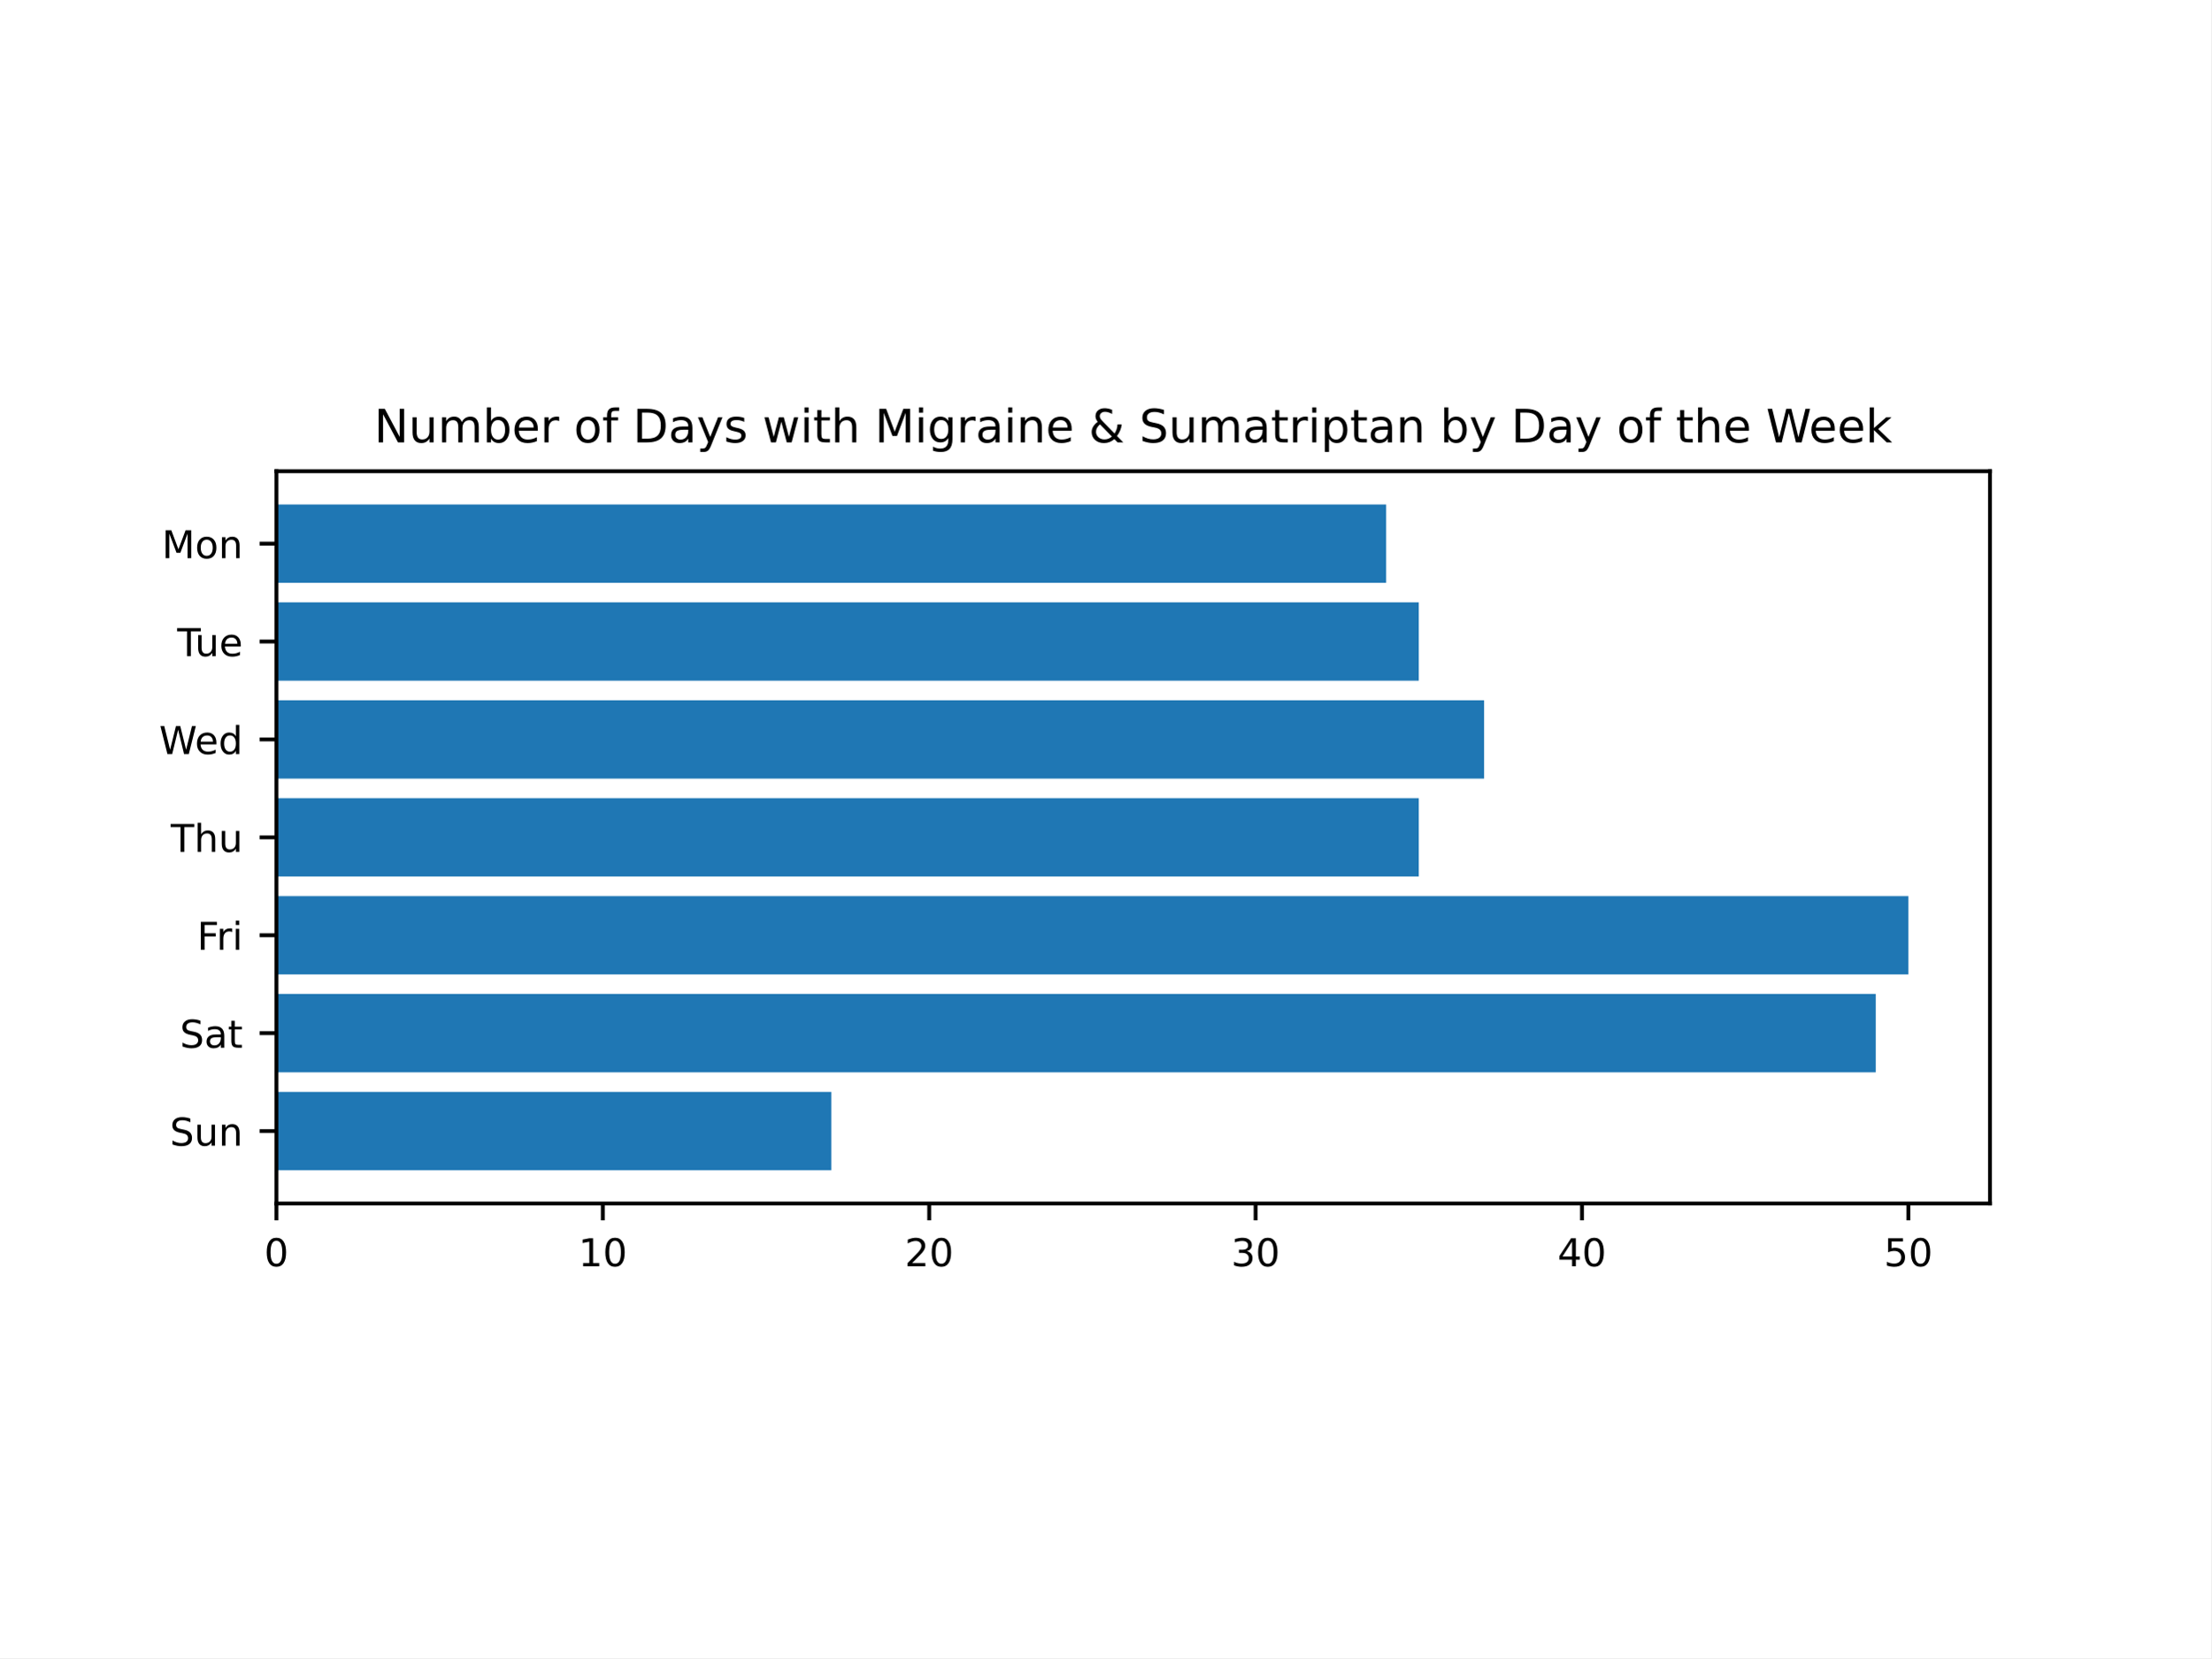
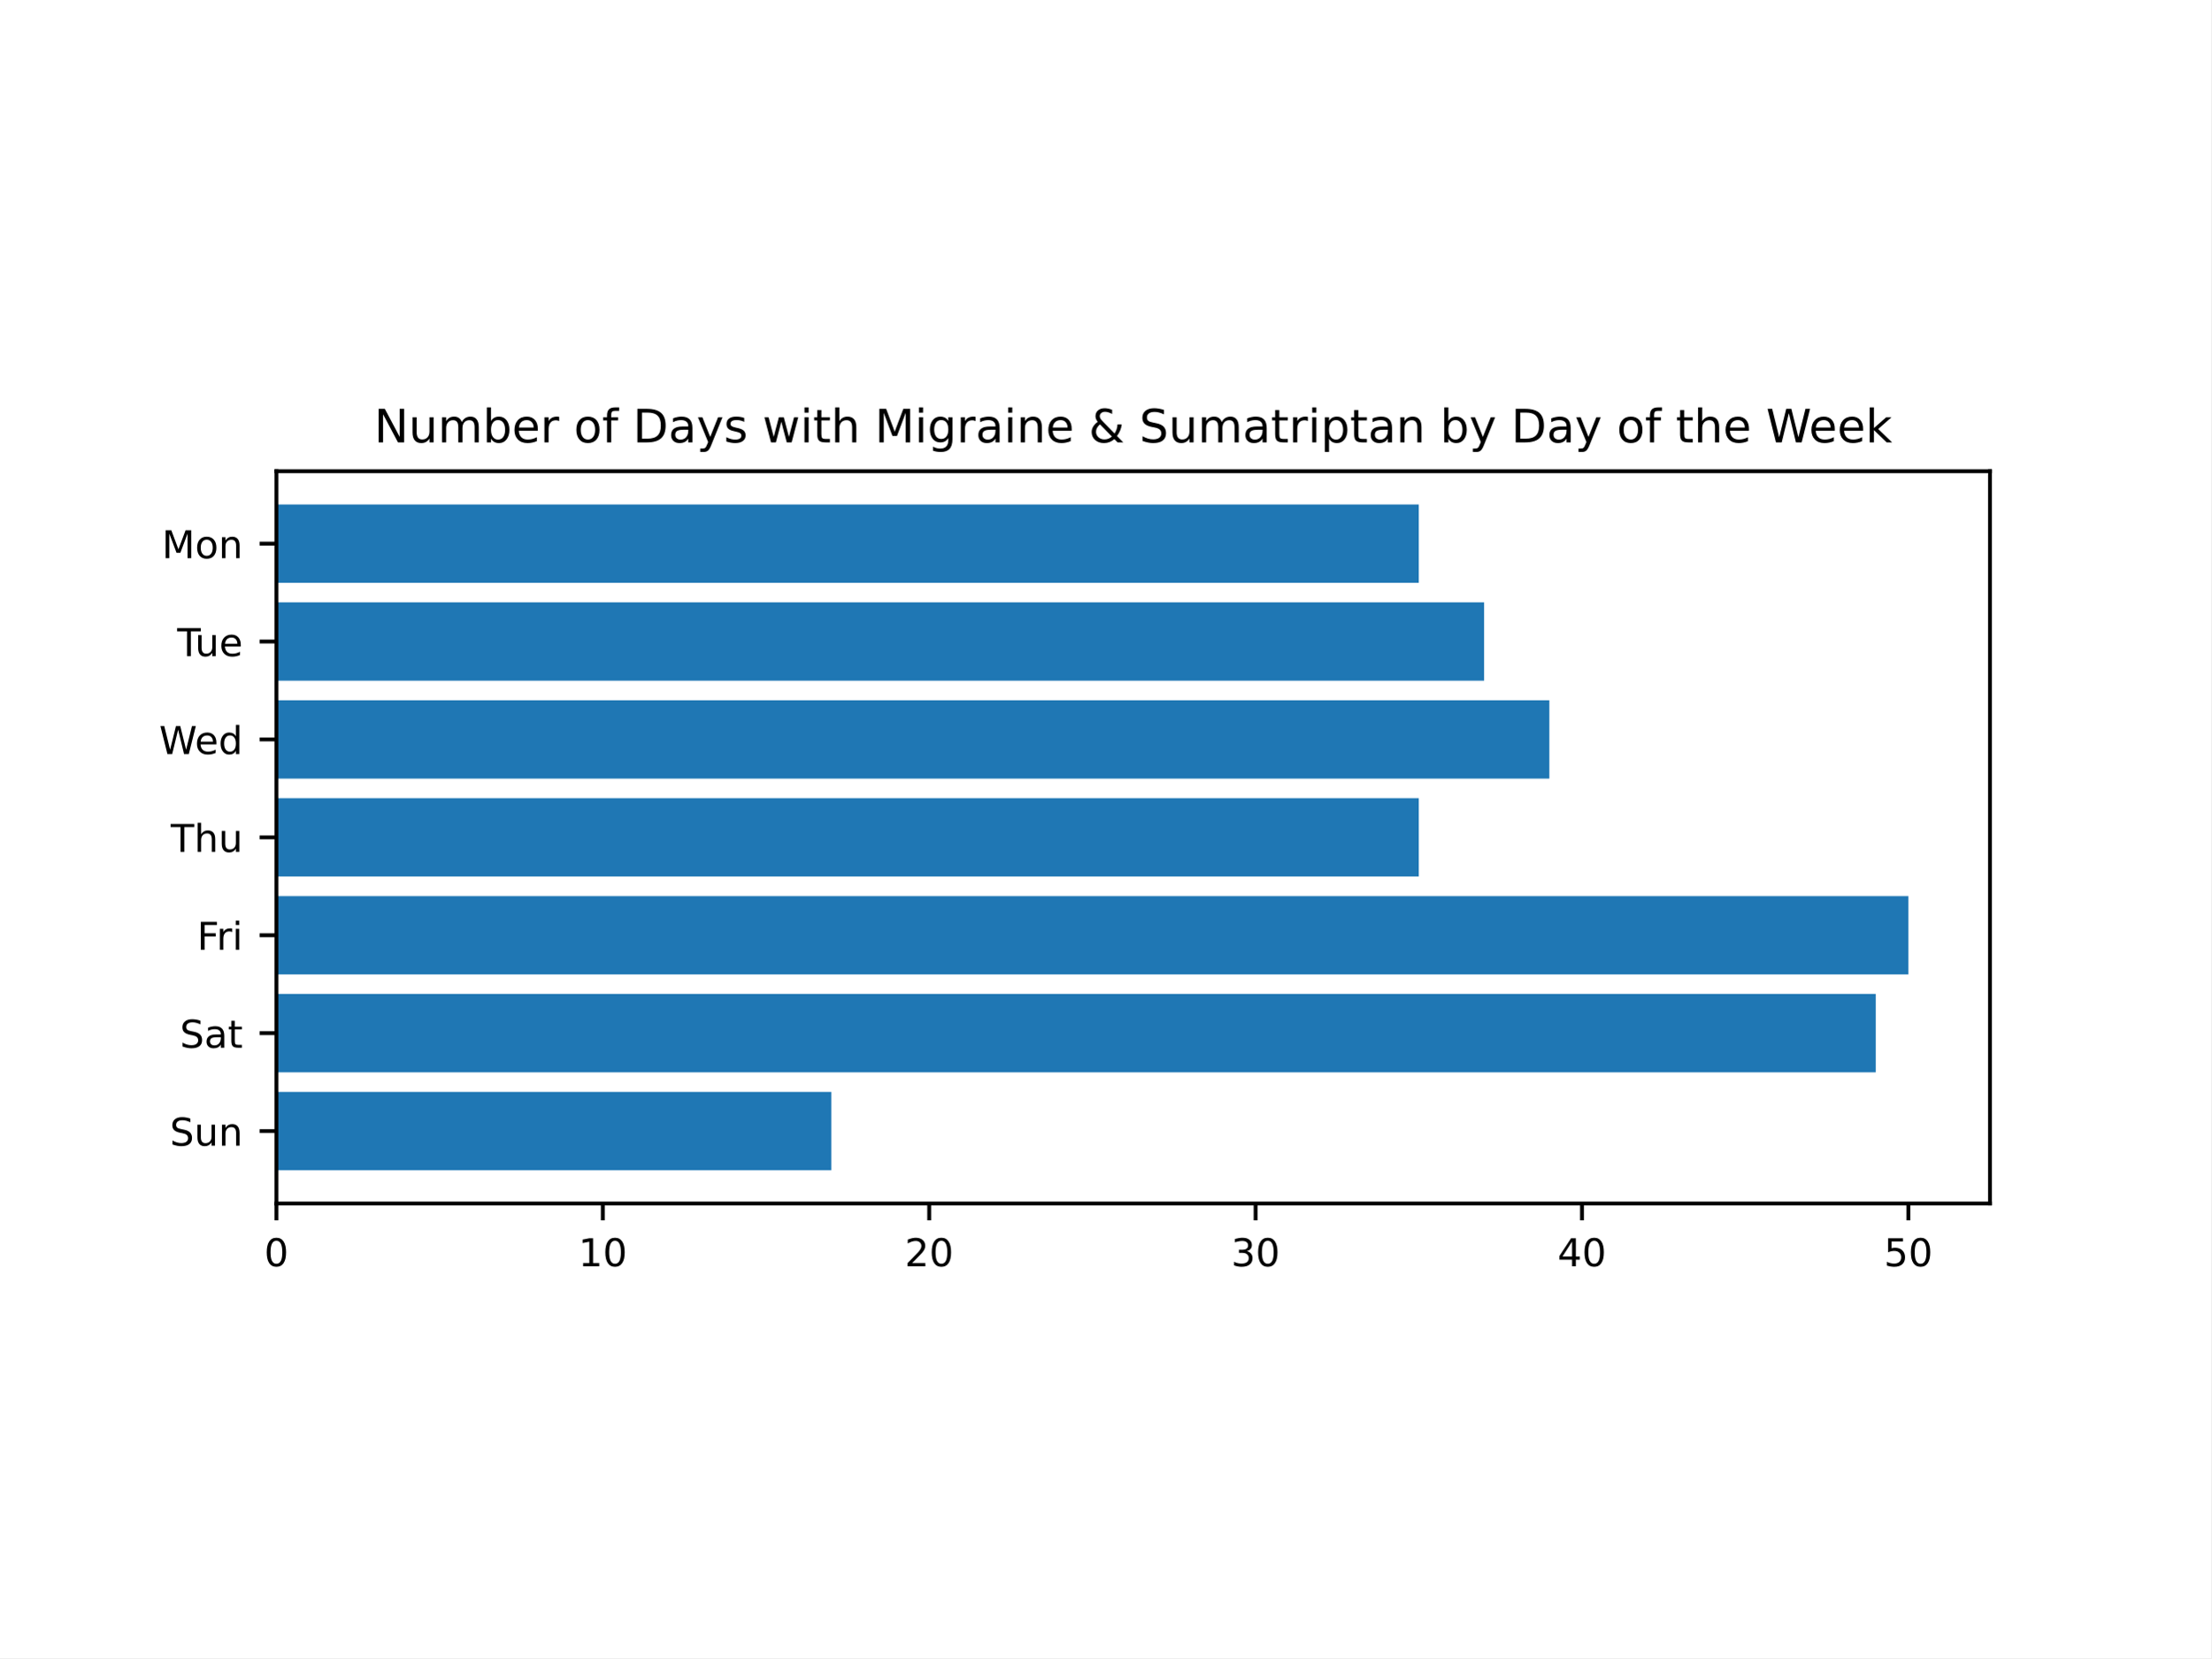
<svg xmlns="http://www.w3.org/2000/svg" xmlns:xlink="http://www.w3.org/1999/xlink" width="460.8pt" height="345.6pt" viewBox="0 0 460.8 345.6" version="1.1">
  <defs>
    <style type="text/css">*{stroke-linejoin: round; stroke-linecap: butt}</style>
  </defs>
  <g id="figure_1">
    <g id="patch_1">
      <path d="M 0 345.6  L 460.8 345.6  L 460.8 0  L 0 0  z " style="fill: #ffffff" />
    </g>
    <g id="axes_1">
      <g id="patch_2">
        <path d="M 57.6 250.85  L 414.72 250.85  L 414.72 98.206  L 57.6 98.206  z " style="fill: #ffffff" />
      </g>
      <g id="patch_3">
-         <path d="M 57.6 105.145  L 288.878 105.145  L 288.878 121.47  L 57.6 121.47  z " clip-path="url(#p3b0efba140)" style="fill: #1f77b4" />
+         <path d="M 57.6 105.145  L 295.68 105.145  L 295.68 121.47  L 57.6 121.47  z " clip-path="url(#p9b0c67d5a4)" style="fill: #1f77b4" />
      </g>
      <g id="patch_4">
-         <path d="M 57.6 125.552  L 295.68 125.552  L 295.68 141.877  L 57.6 141.877  z " clip-path="url(#p3b0efba140)" style="fill: #1f77b4" />
+         <path d="M 57.6 125.552  L 309.285 125.552  L 309.285 141.877  L 57.6 141.877  z " clip-path="url(#p9b0c67d5a4)" style="fill: #1f77b4" />
      </g>
      <g id="patch_5">
-         <path d="M 57.6 145.958  L 309.285 145.958  L 309.285 162.284  L 57.6 162.284  z " clip-path="url(#p3b0efba140)" style="fill: #1f77b4" />
+         <path d="M 57.6 145.958  L 322.889 145.958  L 322.889 162.284  L 57.6 162.284  z " clip-path="url(#p9b0c67d5a4)" style="fill: #1f77b4" />
      </g>
      <g id="patch_6">
-         <path d="M 57.6 166.365  L 295.68 166.365  L 295.68 182.691  L 57.6 182.691  z " clip-path="url(#p3b0efba140)" style="fill: #1f77b4" />
+         <path d="M 57.6 166.365  L 295.68 166.365  L 295.68 182.691  L 57.6 182.691  z " clip-path="url(#p9b0c67d5a4)" style="fill: #1f77b4" />
      </g>
      <g id="patch_7">
-         <path d="M 57.6 186.772  L 397.714 186.772  L 397.714 203.098  L 57.6 203.098  z " clip-path="url(#p3b0efba140)" style="fill: #1f77b4" />
+         <path d="M 57.6 186.772  L 397.714 186.772  L 397.714 203.098  L 57.6 203.098  z " clip-path="url(#p9b0c67d5a4)" style="fill: #1f77b4" />
      </g>
      <g id="patch_8">
-         <path d="M 57.6 207.179  L 390.912 207.179  L 390.912 223.504  L 57.6 223.504  z " clip-path="url(#p3b0efba140)" style="fill: #1f77b4" />
+         <path d="M 57.6 207.179  L 390.912 207.179  L 390.912 223.504  L 57.6 223.504  z " clip-path="url(#p9b0c67d5a4)" style="fill: #1f77b4" />
      </g>
      <g id="patch_9">
-         <path d="M 57.6 227.586  L 173.239 227.586  L 173.239 243.911  L 57.6 243.911  z " clip-path="url(#p3b0efba140)" style="fill: #1f77b4" />
+         <path d="M 57.6 227.586  L 173.239 227.586  L 173.239 243.911  L 57.6 243.911  z " clip-path="url(#p9b0c67d5a4)" style="fill: #1f77b4" />
      </g>
      <g id="matplotlib.axis_1">
        <g id="xtick_1">
          <g id="line2d_1">
            <defs>
-               <path id="m305074c5ec" d="M 0 0  L 0 3.5  " style="stroke: #000000; stroke-width: 0.8" />
+               <path id="ma3054f68a7" d="M 0 0  L 0 3.5  " style="stroke: #000000; stroke-width: 0.8" />
            </defs>
            <g>
-               <use xlink:href="#m305074c5ec" x="57.6" y="250.85" style="stroke: #000000; stroke-width: 0.8" />
+               <use xlink:href="#ma3054f68a7" x="57.6" y="250.85" style="stroke: #000000; stroke-width: 0.8" />
            </g>
          </g>
          <g id="text_1">
            <g transform="translate(55.055 263.9284) scale(0.08 -0.08)">
              <defs>
                <path id="DejaVuSans-30" d="M 2034 4250  Q 1547 4250 1301 3770  Q 1056 3291 1056 2328  Q 1056 1369 1301 889  Q 1547 409 2034 409  Q 2525 409 2770 889  Q 3016 1369 3016 2328  Q 3016 3291 2770 3770  Q 2525 4250 2034 4250  z M 2034 4750  Q 2819 4750 3233 4129  Q 3647 3509 3647 2328  Q 3647 1150 3233 529  Q 2819 -91 2034 -91  Q 1250 -91 836 529  Q 422 1150 422 2328  Q 422 3509 836 4129  Q 1250 4750 2034 4750  z " transform="scale(0.015625)" />
              </defs>
              <use xlink:href="#DejaVuSans-30" />
            </g>
          </g>
        </g>
        <g id="xtick_2">
          <g id="line2d_2">
            <g>
-               <use xlink:href="#m305074c5ec" x="125.623" y="250.85" style="stroke: #000000; stroke-width: 0.8" />
+               <use xlink:href="#ma3054f68a7" x="125.623" y="250.85" style="stroke: #000000; stroke-width: 0.8" />
            </g>
          </g>
          <g id="text_2">
            <g transform="translate(120.5329 263.9284) scale(0.08 -0.08)">
              <defs>
                <path id="DejaVuSans-31" d="M 794 531  L 1825 531  L 1825 4091  L 703 3866  L 703 4441  L 1819 4666  L 2450 4666  L 2450 531  L 3481 531  L 3481 0  L 794 0  L 794 531  z " transform="scale(0.015625)" />
              </defs>
              <use xlink:href="#DejaVuSans-31" />
              <use xlink:href="#DejaVuSans-30" x="63.623" />
            </g>
          </g>
        </g>
        <g id="xtick_3">
          <g id="line2d_3">
            <g>
-               <use xlink:href="#m305074c5ec" x="193.646" y="250.85" style="stroke: #000000; stroke-width: 0.8" />
+               <use xlink:href="#ma3054f68a7" x="193.646" y="250.85" style="stroke: #000000; stroke-width: 0.8" />
            </g>
          </g>
          <g id="text_3">
            <g transform="translate(188.5557 263.9284) scale(0.08 -0.08)">
              <defs>
                <path id="DejaVuSans-32" d="M 1228 531  L 3431 531  L 3431 0  L 469 0  L 469 531  Q 828 903 1448 1529  Q 2069 2156 2228 2338  Q 2531 2678 2651 2914  Q 2772 3150 2772 3378  Q 2772 3750 2511 3984  Q 2250 4219 1831 4219  Q 1534 4219 1204 4116  Q 875 4013 500 3803  L 500 4441  Q 881 4594 1212 4672  Q 1544 4750 1819 4750  Q 2544 4750 2975 4387  Q 3406 4025 3406 3419  Q 3406 3131 3298 2873  Q 3191 2616 2906 2266  Q 2828 2175 2409 1742  Q 1991 1309 1228 531  z " transform="scale(0.015625)" />
              </defs>
              <use xlink:href="#DejaVuSans-32" />
              <use xlink:href="#DejaVuSans-30" x="63.623" />
            </g>
          </g>
        </g>
        <g id="xtick_4">
          <g id="line2d_4">
            <g>
-               <use xlink:href="#m305074c5ec" x="261.669" y="250.85" style="stroke: #000000; stroke-width: 0.8" />
+               <use xlink:href="#ma3054f68a7" x="261.669" y="250.85" style="stroke: #000000; stroke-width: 0.8" />
            </g>
          </g>
          <g id="text_4">
            <g transform="translate(256.5786 263.9284) scale(0.08 -0.08)">
              <defs>
                <path id="DejaVuSans-33" d="M 2597 2516  Q 3050 2419 3304 2112  Q 3559 1806 3559 1356  Q 3559 666 3084 287  Q 2609 -91 1734 -91  Q 1441 -91 1130 -33  Q 819 25 488 141  L 488 750  Q 750 597 1062 519  Q 1375 441 1716 441  Q 2309 441 2620 675  Q 2931 909 2931 1356  Q 2931 1769 2642 2001  Q 2353 2234 1838 2234  L 1294 2234  L 1294 2753  L 1863 2753  Q 2328 2753 2575 2939  Q 2822 3125 2822 3475  Q 2822 3834 2567 4026  Q 2313 4219 1838 4219  Q 1578 4219 1281 4162  Q 984 4106 628 3988  L 628 4550  Q 988 4650 1302 4700  Q 1616 4750 1894 4750  Q 2613 4750 3031 4423  Q 3450 4097 3450 3541  Q 3450 3153 3228 2886  Q 3006 2619 2597 2516  z " transform="scale(0.015625)" />
              </defs>
              <use xlink:href="#DejaVuSans-33" />
              <use xlink:href="#DejaVuSans-30" x="63.623" />
            </g>
          </g>
        </g>
        <g id="xtick_5">
          <g id="line2d_5">
            <g>
-               <use xlink:href="#m305074c5ec" x="329.691" y="250.85" style="stroke: #000000; stroke-width: 0.8" />
+               <use xlink:href="#ma3054f68a7" x="329.691" y="250.85" style="stroke: #000000; stroke-width: 0.8" />
            </g>
          </g>
          <g id="text_5">
            <g transform="translate(324.6014 263.9284) scale(0.08 -0.08)">
              <defs>
                <path id="DejaVuSans-34" d="M 2419 4116  L 825 1625  L 2419 1625  L 2419 4116  z M 2253 4666  L 3047 4666  L 3047 1625  L 3713 1625  L 3713 1100  L 3047 1100  L 3047 0  L 2419 0  L 2419 1100  L 313 1100  L 313 1709  L 2253 4666  z " transform="scale(0.015625)" />
              </defs>
              <use xlink:href="#DejaVuSans-34" />
              <use xlink:href="#DejaVuSans-30" x="63.623" />
            </g>
          </g>
        </g>
        <g id="xtick_6">
          <g id="line2d_6">
            <g>
-               <use xlink:href="#m305074c5ec" x="397.714" y="250.85" style="stroke: #000000; stroke-width: 0.8" />
+               <use xlink:href="#ma3054f68a7" x="397.714" y="250.85" style="stroke: #000000; stroke-width: 0.8" />
            </g>
          </g>
          <g id="text_6">
            <g transform="translate(392.6243 263.9284) scale(0.08 -0.08)">
              <defs>
                <path id="DejaVuSans-35" d="M 691 4666  L 3169 4666  L 3169 4134  L 1269 4134  L 1269 2991  Q 1406 3038 1543 3061  Q 1681 3084 1819 3084  Q 2600 3084 3056 2656  Q 3513 2228 3513 1497  Q 3513 744 3044 326  Q 2575 -91 1722 -91  Q 1428 -91 1123 -41  Q 819 9 494 109  L 494 744  Q 775 591 1075 516  Q 1375 441 1709 441  Q 2250 441 2565 725  Q 2881 1009 2881 1497  Q 2881 1984 2565 2268  Q 2250 2553 1709 2553  Q 1456 2553 1204 2497  Q 953 2441 691 2322  L 691 4666  z " transform="scale(0.015625)" />
              </defs>
              <use xlink:href="#DejaVuSans-35" />
              <use xlink:href="#DejaVuSans-30" x="63.623" />
            </g>
          </g>
        </g>
      </g>
      <g id="matplotlib.axis_2">
        <g id="ytick_1">
          <g id="line2d_7">
            <defs>
-               <path id="m30ba6ca554" d="M 0 0  L -3.5 0  " style="stroke: #000000; stroke-width: 0.8" />
+               <path id="m6bbaf85a63" d="M 0 0  L -3.5 0  " style="stroke: #000000; stroke-width: 0.8" />
            </defs>
            <g>
-               <use xlink:href="#m30ba6ca554" x="57.6" y="113.307" style="stroke: #000000; stroke-width: 0.8" />
+               <use xlink:href="#m6bbaf85a63" x="57.6" y="113.307" style="stroke: #000000; stroke-width: 0.8" />
            </g>
          </g>
          <g id="text_7">
            <g transform="translate(33.7325 116.3468) scale(0.08 -0.08)">
              <defs>
                <path id="DejaVuSans-4d" d="M 628 4666  L 1569 4666  L 2759 1491  L 3956 4666  L 4897 4666  L 4897 0  L 4281 0  L 4281 4097  L 3078 897  L 2444 897  L 1241 4097  L 1241 0  L 628 0  L 628 4666  z " transform="scale(0.015625)" />
                <path id="DejaVuSans-6f" d="M 1959 3097  Q 1497 3097 1228 2736  Q 959 2375 959 1747  Q 959 1119 1226 758  Q 1494 397 1959 397  Q 2419 397 2687 759  Q 2956 1122 2956 1747  Q 2956 2369 2687 2733  Q 2419 3097 1959 3097  z M 1959 3584  Q 2709 3584 3137 3096  Q 3566 2609 3566 1747  Q 3566 888 3137 398  Q 2709 -91 1959 -91  Q 1206 -91 779 398  Q 353 888 353 1747  Q 353 2609 779 3096  Q 1206 3584 1959 3584  z " transform="scale(0.015625)" />
                <path id="DejaVuSans-6e" d="M 3513 2113  L 3513 0  L 2938 0  L 2938 2094  Q 2938 2591 2744 2837  Q 2550 3084 2163 3084  Q 1697 3084 1428 2787  Q 1159 2491 1159 1978  L 1159 0  L 581 0  L 581 3500  L 1159 3500  L 1159 2956  Q 1366 3272 1645 3428  Q 1925 3584 2291 3584  Q 2894 3584 3203 3211  Q 3513 2838 3513 2113  z " transform="scale(0.015625)" />
              </defs>
              <use xlink:href="#DejaVuSans-4d" />
              <use xlink:href="#DejaVuSans-6f" x="86.279" />
              <use xlink:href="#DejaVuSans-6e" x="147.461" />
            </g>
          </g>
        </g>
        <g id="ytick_2">
          <g id="line2d_8">
            <g>
-               <use xlink:href="#m30ba6ca554" x="57.6" y="133.714" style="stroke: #000000; stroke-width: 0.8" />
+               <use xlink:href="#m6bbaf85a63" x="57.6" y="133.714" style="stroke: #000000; stroke-width: 0.8" />
            </g>
          </g>
          <g id="text_8">
            <g transform="translate(36.93125 136.7537) scale(0.08 -0.08)">
              <defs>
                <path id="DejaVuSans-54" d="M -19 4666  L 3928 4666  L 3928 4134  L 2272 4134  L 2272 0  L 1638 0  L 1638 4134  L -19 4134  L -19 4666  z " transform="scale(0.015625)" />
                <path id="DejaVuSans-75" d="M 544 1381  L 544 3500  L 1119 3500  L 1119 1403  Q 1119 906 1312 657  Q 1506 409 1894 409  Q 2359 409 2629 706  Q 2900 1003 2900 1516  L 2900 3500  L 3475 3500  L 3475 0  L 2900 0  L 2900 538  Q 2691 219 2414 64  Q 2138 -91 1772 -91  Q 1169 -91 856 284  Q 544 659 544 1381  z M 1991 3584  L 1991 3584  z " transform="scale(0.015625)" />
                <path id="DejaVuSans-65" d="M 3597 1894  L 3597 1613  L 953 1613  Q 991 1019 1311 708  Q 1631 397 2203 397  Q 2534 397 2845 478  Q 3156 559 3463 722  L 3463 178  Q 3153 47 2828 -22  Q 2503 -91 2169 -91  Q 1331 -91 842 396  Q 353 884 353 1716  Q 353 2575 817 3079  Q 1281 3584 2069 3584  Q 2775 3584 3186 3129  Q 3597 2675 3597 1894  z M 3022 2063  Q 3016 2534 2758 2815  Q 2500 3097 2075 3097  Q 1594 3097 1305 2825  Q 1016 2553 972 2059  L 3022 2063  z " transform="scale(0.015625)" />
              </defs>
              <use xlink:href="#DejaVuSans-54" />
              <use xlink:href="#DejaVuSans-75" x="45.959" />
              <use xlink:href="#DejaVuSans-65" x="109.338" />
            </g>
          </g>
        </g>
        <g id="ytick_3">
          <g id="line2d_9">
            <g>
-               <use xlink:href="#m30ba6ca554" x="57.6" y="154.121" style="stroke: #000000; stroke-width: 0.8" />
+               <use xlink:href="#m6bbaf85a63" x="57.6" y="154.121" style="stroke: #000000; stroke-width: 0.8" />
            </g>
          </g>
          <g id="text_9">
            <g transform="translate(33.15875 157.1605) scale(0.08 -0.08)">
              <defs>
                <path id="DejaVuSans-57" d="M 213 4666  L 850 4666  L 1831 722  L 2809 4666  L 3519 4666  L 4500 722  L 5478 4666  L 6119 4666  L 4947 0  L 4153 0  L 3169 4050  L 2175 0  L 1381 0  L 213 4666  z " transform="scale(0.015625)" />
                <path id="DejaVuSans-64" d="M 2906 2969  L 2906 4863  L 3481 4863  L 3481 0  L 2906 0  L 2906 525  Q 2725 213 2448 61  Q 2172 -91 1784 -91  Q 1150 -91 751 415  Q 353 922 353 1747  Q 353 2572 751 3078  Q 1150 3584 1784 3584  Q 2172 3584 2448 3432  Q 2725 3281 2906 2969  z M 947 1747  Q 947 1113 1208 752  Q 1469 391 1925 391  Q 2381 391 2643 752  Q 2906 1113 2906 1747  Q 2906 2381 2643 2742  Q 2381 3103 1925 3103  Q 1469 3103 1208 2742  Q 947 2381 947 1747  z " transform="scale(0.015625)" />
              </defs>
              <use xlink:href="#DejaVuSans-57" />
              <use xlink:href="#DejaVuSans-65" x="93.002" />
              <use xlink:href="#DejaVuSans-64" x="154.525" />
            </g>
          </g>
        </g>
        <g id="ytick_4">
          <g id="line2d_10">
            <g>
-               <use xlink:href="#m30ba6ca554" x="57.6" y="174.528" style="stroke: #000000; stroke-width: 0.8" />
+               <use xlink:href="#m6bbaf85a63" x="57.6" y="174.528" style="stroke: #000000; stroke-width: 0.8" />
            </g>
          </g>
          <g id="text_10">
            <g transform="translate(35.57375 177.5674) scale(0.08 -0.08)">
              <defs>
                <path id="DejaVuSans-68" d="M 3513 2113  L 3513 0  L 2938 0  L 2938 2094  Q 2938 2591 2744 2837  Q 2550 3084 2163 3084  Q 1697 3084 1428 2787  Q 1159 2491 1159 1978  L 1159 0  L 581 0  L 581 4863  L 1159 4863  L 1159 2956  Q 1366 3272 1645 3428  Q 1925 3584 2291 3584  Q 2894 3584 3203 3211  Q 3513 2838 3513 2113  z " transform="scale(0.015625)" />
              </defs>
              <use xlink:href="#DejaVuSans-54" />
              <use xlink:href="#DejaVuSans-68" x="61.084" />
              <use xlink:href="#DejaVuSans-75" x="124.463" />
            </g>
          </g>
        </g>
        <g id="ytick_5">
          <g id="line2d_11">
            <g>
-               <use xlink:href="#m30ba6ca554" x="57.6" y="194.935" style="stroke: #000000; stroke-width: 0.8" />
+               <use xlink:href="#m6bbaf85a63" x="57.6" y="194.935" style="stroke: #000000; stroke-width: 0.8" />
            </g>
          </g>
          <g id="text_11">
            <g transform="translate(41.0675 197.9742) scale(0.08 -0.08)">
              <defs>
                <path id="DejaVuSans-46" d="M 628 4666  L 3309 4666  L 3309 4134  L 1259 4134  L 1259 2759  L 3109 2759  L 3109 2228  L 1259 2228  L 1259 0  L 628 0  L 628 4666  z " transform="scale(0.015625)" />
                <path id="DejaVuSans-72" d="M 2631 2963  Q 2534 3019 2420 3045  Q 2306 3072 2169 3072  Q 1681 3072 1420 2755  Q 1159 2438 1159 1844  L 1159 0  L 581 0  L 581 3500  L 1159 3500  L 1159 2956  Q 1341 3275 1631 3429  Q 1922 3584 2338 3584  Q 2397 3584 2469 3576  Q 2541 3569 2628 3553  L 2631 2963  z " transform="scale(0.015625)" />
                <path id="DejaVuSans-69" d="M 603 3500  L 1178 3500  L 1178 0  L 603 0  L 603 3500  z M 603 4863  L 1178 4863  L 1178 4134  L 603 4134  L 603 4863  z " transform="scale(0.015625)" />
              </defs>
              <use xlink:href="#DejaVuSans-46" />
              <use xlink:href="#DejaVuSans-72" x="50.27" />
              <use xlink:href="#DejaVuSans-69" x="91.383" />
            </g>
          </g>
        </g>
        <g id="ytick_6">
          <g id="line2d_12">
            <g>
-               <use xlink:href="#m30ba6ca554" x="57.6" y="215.342" style="stroke: #000000; stroke-width: 0.8" />
+               <use xlink:href="#m6bbaf85a63" x="57.6" y="215.342" style="stroke: #000000; stroke-width: 0.8" />
            </g>
          </g>
          <g id="text_12">
            <g transform="translate(37.4825 218.3811) scale(0.08 -0.08)">
              <defs>
                <path id="DejaVuSans-53" d="M 3425 4513  L 3425 3897  Q 3066 4069 2747 4153  Q 2428 4238 2131 4238  Q 1616 4238 1336 4038  Q 1056 3838 1056 3469  Q 1056 3159 1242 3001  Q 1428 2844 1947 2747  L 2328 2669  Q 3034 2534 3370 2195  Q 3706 1856 3706 1288  Q 3706 609 3251 259  Q 2797 -91 1919 -91  Q 1588 -91 1214 -16  Q 841 59 441 206  L 441 856  Q 825 641 1194 531  Q 1563 422 1919 422  Q 2459 422 2753 634  Q 3047 847 3047 1241  Q 3047 1584 2836 1778  Q 2625 1972 2144 2069  L 1759 2144  Q 1053 2284 737 2584  Q 422 2884 422 3419  Q 422 4038 858 4394  Q 1294 4750 2059 4750  Q 2388 4750 2728 4690  Q 3069 4631 3425 4513  z " transform="scale(0.015625)" />
                <path id="DejaVuSans-61" d="M 2194 1759  Q 1497 1759 1228 1600  Q 959 1441 959 1056  Q 959 750 1161 570  Q 1363 391 1709 391  Q 2188 391 2477 730  Q 2766 1069 2766 1631  L 2766 1759  L 2194 1759  z M 3341 1997  L 3341 0  L 2766 0  L 2766 531  Q 2569 213 2275 61  Q 1981 -91 1556 -91  Q 1019 -91 701 211  Q 384 513 384 1019  Q 384 1609 779 1909  Q 1175 2209 1959 2209  L 2766 2209  L 2766 2266  Q 2766 2663 2505 2880  Q 2244 3097 1772 3097  Q 1472 3097 1187 3025  Q 903 2953 641 2809  L 641 3341  Q 956 3463 1253 3523  Q 1550 3584 1831 3584  Q 2591 3584 2966 3190  Q 3341 2797 3341 1997  z " transform="scale(0.015625)" />
                <path id="DejaVuSans-74" d="M 1172 4494  L 1172 3500  L 2356 3500  L 2356 3053  L 1172 3053  L 1172 1153  Q 1172 725 1289 603  Q 1406 481 1766 481  L 2356 481  L 2356 0  L 1766 0  Q 1100 0 847 248  Q 594 497 594 1153  L 594 3053  L 172 3053  L 172 3500  L 594 3500  L 594 4494  L 1172 4494  z " transform="scale(0.015625)" />
              </defs>
              <use xlink:href="#DejaVuSans-53" />
              <use xlink:href="#DejaVuSans-61" x="63.477" />
              <use xlink:href="#DejaVuSans-74" x="124.756" />
            </g>
          </g>
        </g>
        <g id="ytick_7">
          <g id="line2d_13">
            <g>
-               <use xlink:href="#m30ba6ca554" x="57.6" y="235.749" style="stroke: #000000; stroke-width: 0.8" />
+               <use xlink:href="#m6bbaf85a63" x="57.6" y="235.749" style="stroke: #000000; stroke-width: 0.8" />
            </g>
          </g>
          <g id="text_13">
            <g transform="translate(35.38125 238.7879) scale(0.08 -0.08)">
              <use xlink:href="#DejaVuSans-53" />
              <use xlink:href="#DejaVuSans-75" x="63.477" />
              <use xlink:href="#DejaVuSans-6e" x="126.855" />
            </g>
          </g>
        </g>
      </g>
      <g id="patch_10">
        <path d="M 57.6 250.85  L 57.6 98.206  " style="fill: none; stroke: #000000; stroke-width: 0.8; stroke-linejoin: miter; stroke-linecap: square" />
      </g>
      <g id="patch_11">
        <path d="M 414.72 250.85  L 414.72 98.206  " style="fill: none; stroke: #000000; stroke-width: 0.8; stroke-linejoin: miter; stroke-linecap: square" />
      </g>
      <g id="patch_12">
        <path d="M 57.6 250.85  L 414.72 250.85  " style="fill: none; stroke: #000000; stroke-width: 0.8; stroke-linejoin: miter; stroke-linecap: square" />
      </g>
      <g id="patch_13">
        <path d="M 57.6 98.206  L 414.72 98.206  " style="fill: none; stroke: #000000; stroke-width: 0.8; stroke-linejoin: miter; stroke-linecap: square" />
      </g>
      <g id="text_14">
        <g transform="translate(77.97075 92.20635) scale(0.096 -0.096)">
          <defs>
            <path id="DejaVuSans-4e" d="M 628 4666  L 1478 4666  L 3547 763  L 3547 4666  L 4159 4666  L 4159 0  L 3309 0  L 1241 3903  L 1241 0  L 628 0  L 628 4666  z " transform="scale(0.015625)" />
            <path id="DejaVuSans-6d" d="M 3328 2828  Q 3544 3216 3844 3400  Q 4144 3584 4550 3584  Q 5097 3584 5394 3201  Q 5691 2819 5691 2113  L 5691 0  L 5113 0  L 5113 2094  Q 5113 2597 4934 2840  Q 4756 3084 4391 3084  Q 3944 3084 3684 2787  Q 3425 2491 3425 1978  L 3425 0  L 2847 0  L 2847 2094  Q 2847 2600 2669 2842  Q 2491 3084 2119 3084  Q 1678 3084 1418 2786  Q 1159 2488 1159 1978  L 1159 0  L 581 0  L 581 3500  L 1159 3500  L 1159 2956  Q 1356 3278 1631 3431  Q 1906 3584 2284 3584  Q 2666 3584 2933 3390  Q 3200 3197 3328 2828  z " transform="scale(0.015625)" />
            <path id="DejaVuSans-62" d="M 3116 1747  Q 3116 2381 2855 2742  Q 2594 3103 2138 3103  Q 1681 3103 1420 2742  Q 1159 2381 1159 1747  Q 1159 1113 1420 752  Q 1681 391 2138 391  Q 2594 391 2855 752  Q 3116 1113 3116 1747  z M 1159 2969  Q 1341 3281 1617 3432  Q 1894 3584 2278 3584  Q 2916 3584 3314 3078  Q 3713 2572 3713 1747  Q 3713 922 3314 415  Q 2916 -91 2278 -91  Q 1894 -91 1617 61  Q 1341 213 1159 525  L 1159 0  L 581 0  L 581 4863  L 1159 4863  L 1159 2969  z " transform="scale(0.015625)" />
            <path id="DejaVuSans-20" transform="scale(0.015625)" />
            <path id="DejaVuSans-66" d="M 2375 4863  L 2375 4384  L 1825 4384  Q 1516 4384 1395 4259  Q 1275 4134 1275 3809  L 1275 3500  L 2222 3500  L 2222 3053  L 1275 3053  L 1275 0  L 697 0  L 697 3053  L 147 3053  L 147 3500  L 697 3500  L 697 3744  Q 697 4328 969 4595  Q 1241 4863 1831 4863  L 2375 4863  z " transform="scale(0.015625)" />
            <path id="DejaVuSans-44" d="M 1259 4147  L 1259 519  L 2022 519  Q 2988 519 3436 956  Q 3884 1394 3884 2338  Q 3884 3275 3436 3711  Q 2988 4147 2022 4147  L 1259 4147  z M 628 4666  L 1925 4666  Q 3281 4666 3915 4102  Q 4550 3538 4550 2338  Q 4550 1131 3912 565  Q 3275 0 1925 0  L 628 0  L 628 4666  z " transform="scale(0.015625)" />
            <path id="DejaVuSans-79" d="M 2059 -325  Q 1816 -950 1584 -1140  Q 1353 -1331 966 -1331  L 506 -1331  L 506 -850  L 844 -850  Q 1081 -850 1212 -737  Q 1344 -625 1503 -206  L 1606 56  L 191 3500  L 800 3500  L 1894 763  L 2988 3500  L 3597 3500  L 2059 -325  z " transform="scale(0.015625)" />
            <path id="DejaVuSans-73" d="M 2834 3397  L 2834 2853  Q 2591 2978 2328 3040  Q 2066 3103 1784 3103  Q 1356 3103 1142 2972  Q 928 2841 928 2578  Q 928 2378 1081 2264  Q 1234 2150 1697 2047  L 1894 2003  Q 2506 1872 2764 1633  Q 3022 1394 3022 966  Q 3022 478 2636 193  Q 2250 -91 1575 -91  Q 1294 -91 989 -36  Q 684 19 347 128  L 347 722  Q 666 556 975 473  Q 1284 391 1588 391  Q 1994 391 2212 530  Q 2431 669 2431 922  Q 2431 1156 2273 1281  Q 2116 1406 1581 1522  L 1381 1569  Q 847 1681 609 1914  Q 372 2147 372 2553  Q 372 3047 722 3315  Q 1072 3584 1716 3584  Q 2034 3584 2315 3537  Q 2597 3491 2834 3397  z " transform="scale(0.015625)" />
            <path id="DejaVuSans-77" d="M 269 3500  L 844 3500  L 1563 769  L 2278 3500  L 2956 3500  L 3675 769  L 4391 3500  L 4966 3500  L 4050 0  L 3372 0  L 2619 2869  L 1863 0  L 1184 0  L 269 3500  z " transform="scale(0.015625)" />
            <path id="DejaVuSans-67" d="M 2906 1791  Q 2906 2416 2648 2759  Q 2391 3103 1925 3103  Q 1463 3103 1205 2759  Q 947 2416 947 1791  Q 947 1169 1205 825  Q 1463 481 1925 481  Q 2391 481 2648 825  Q 2906 1169 2906 1791  z M 3481 434  Q 3481 -459 3084 -895  Q 2688 -1331 1869 -1331  Q 1566 -1331 1297 -1286  Q 1028 -1241 775 -1147  L 775 -588  Q 1028 -725 1275 -790  Q 1522 -856 1778 -856  Q 2344 -856 2625 -561  Q 2906 -266 2906 331  L 2906 616  Q 2728 306 2450 153  Q 2172 0 1784 0  Q 1141 0 747 490  Q 353 981 353 1791  Q 353 2603 747 3093  Q 1141 3584 1784 3584  Q 2172 3584 2450 3431  Q 2728 3278 2906 2969  L 2906 3500  L 3481 3500  L 3481 434  z " transform="scale(0.015625)" />
            <path id="DejaVuSans-26" d="M 1556 2509  Q 1272 2256 1139 2004  Q 1006 1753 1006 1478  Q 1006 1022 1337 719  Q 1669 416 2169 416  Q 2466 416 2725 514  Q 2984 613 3213 813  L 1556 2509  z M 1997 2859  L 3584 1234  Q 3769 1513 3872 1830  Q 3975 2147 3994 2503  L 4575 2503  Q 4538 2091 4375 1687  Q 4213 1284 3922 891  L 4794 0  L 4006 0  L 3559 459  Q 3234 181 2878 45  Q 2522 -91 2113 -91  Q 1359 -91 881 339  Q 403 769 403 1441  Q 403 1841 612 2192  Q 822 2544 1241 2853  Q 1091 3050 1012 3245  Q 934 3441 934 3628  Q 934 4134 1281 4442  Q 1628 4750 2203 4750  Q 2463 4750 2720 4694  Q 2978 4638 3244 4525  L 3244 3956  Q 2972 4103 2725 4179  Q 2478 4256 2266 4256  Q 1938 4256 1733 4082  Q 1528 3909 1528 3634  Q 1528 3475 1620 3314  Q 1713 3153 1997 2859  z " transform="scale(0.015625)" />
            <path id="DejaVuSans-70" d="M 1159 525  L 1159 -1331  L 581 -1331  L 581 3500  L 1159 3500  L 1159 2969  Q 1341 3281 1617 3432  Q 1894 3584 2278 3584  Q 2916 3584 3314 3078  Q 3713 2572 3713 1747  Q 3713 922 3314 415  Q 2916 -91 2278 -91  Q 1894 -91 1617 61  Q 1341 213 1159 525  z M 3116 1747  Q 3116 2381 2855 2742  Q 2594 3103 2138 3103  Q 1681 3103 1420 2742  Q 1159 2381 1159 1747  Q 1159 1113 1420 752  Q 1681 391 2138 391  Q 2594 391 2855 752  Q 3116 1113 3116 1747  z " transform="scale(0.015625)" />
            <path id="DejaVuSans-6b" d="M 581 4863  L 1159 4863  L 1159 1991  L 2875 3500  L 3609 3500  L 1753 1863  L 3688 0  L 2938 0  L 1159 1709  L 1159 0  L 581 0  L 581 4863  z " transform="scale(0.015625)" />
          </defs>
          <use xlink:href="#DejaVuSans-4e" />
          <use xlink:href="#DejaVuSans-75" x="74.805" />
          <use xlink:href="#DejaVuSans-6d" x="138.184" />
          <use xlink:href="#DejaVuSans-62" x="235.596" />
          <use xlink:href="#DejaVuSans-65" x="299.072" />
          <use xlink:href="#DejaVuSans-72" x="360.596" />
          <use xlink:href="#DejaVuSans-20" x="401.709" />
          <use xlink:href="#DejaVuSans-6f" x="433.496" />
          <use xlink:href="#DejaVuSans-66" x="494.678" />
          <use xlink:href="#DejaVuSans-20" x="529.883" />
          <use xlink:href="#DejaVuSans-44" x="561.67" />
          <use xlink:href="#DejaVuSans-61" x="638.672" />
          <use xlink:href="#DejaVuSans-79" x="699.951" />
          <use xlink:href="#DejaVuSans-73" x="759.131" />
          <use xlink:href="#DejaVuSans-20" x="811.23" />
          <use xlink:href="#DejaVuSans-77" x="843.018" />
          <use xlink:href="#DejaVuSans-69" x="924.805" />
          <use xlink:href="#DejaVuSans-74" x="952.588" />
          <use xlink:href="#DejaVuSans-68" x="991.797" />
          <use xlink:href="#DejaVuSans-20" x="1055.176" />
          <use xlink:href="#DejaVuSans-4d" x="1086.963" />
          <use xlink:href="#DejaVuSans-69" x="1173.242" />
          <use xlink:href="#DejaVuSans-67" x="1201.025" />
          <use xlink:href="#DejaVuSans-72" x="1264.502" />
          <use xlink:href="#DejaVuSans-61" x="1305.615" />
          <use xlink:href="#DejaVuSans-69" x="1366.895" />
          <use xlink:href="#DejaVuSans-6e" x="1394.678" />
          <use xlink:href="#DejaVuSans-65" x="1458.057" />
          <use xlink:href="#DejaVuSans-20" x="1519.58" />
          <use xlink:href="#DejaVuSans-26" x="1551.367" />
          <use xlink:href="#DejaVuSans-20" x="1629.346" />
          <use xlink:href="#DejaVuSans-53" x="1661.133" />
          <use xlink:href="#DejaVuSans-75" x="1724.609" />
          <use xlink:href="#DejaVuSans-6d" x="1787.988" />
          <use xlink:href="#DejaVuSans-61" x="1885.4" />
          <use xlink:href="#DejaVuSans-74" x="1946.68" />
          <use xlink:href="#DejaVuSans-72" x="1985.889" />
          <use xlink:href="#DejaVuSans-69" x="2027.002" />
          <use xlink:href="#DejaVuSans-70" x="2054.785" />
          <use xlink:href="#DejaVuSans-74" x="2118.262" />
          <use xlink:href="#DejaVuSans-61" x="2157.471" />
          <use xlink:href="#DejaVuSans-6e" x="2218.75" />
          <use xlink:href="#DejaVuSans-20" x="2282.129" />
          <use xlink:href="#DejaVuSans-62" x="2313.916" />
          <use xlink:href="#DejaVuSans-79" x="2377.393" />
          <use xlink:href="#DejaVuSans-20" x="2436.572" />
          <use xlink:href="#DejaVuSans-44" x="2468.359" />
          <use xlink:href="#DejaVuSans-61" x="2545.361" />
          <use xlink:href="#DejaVuSans-79" x="2606.641" />
          <use xlink:href="#DejaVuSans-20" x="2665.82" />
          <use xlink:href="#DejaVuSans-6f" x="2697.607" />
          <use xlink:href="#DejaVuSans-66" x="2758.789" />
          <use xlink:href="#DejaVuSans-20" x="2793.994" />
          <use xlink:href="#DejaVuSans-74" x="2825.781" />
          <use xlink:href="#DejaVuSans-68" x="2864.99" />
          <use xlink:href="#DejaVuSans-65" x="2928.369" />
          <use xlink:href="#DejaVuSans-20" x="2989.893" />
          <use xlink:href="#DejaVuSans-57" x="3021.68" />
          <use xlink:href="#DejaVuSans-65" x="3114.682" />
          <use xlink:href="#DejaVuSans-65" x="3176.205" />
          <use xlink:href="#DejaVuSans-6b" x="3237.729" />
        </g>
      </g>
    </g>
  </g>
  <defs>
-     <clipPath id="p3b0efba140">
+     <clipPath id="p9b0c67d5a4">
      <rect x="57.6" y="98.206" width="357.12" height="152.643" />
    </clipPath>
  </defs>
</svg>
